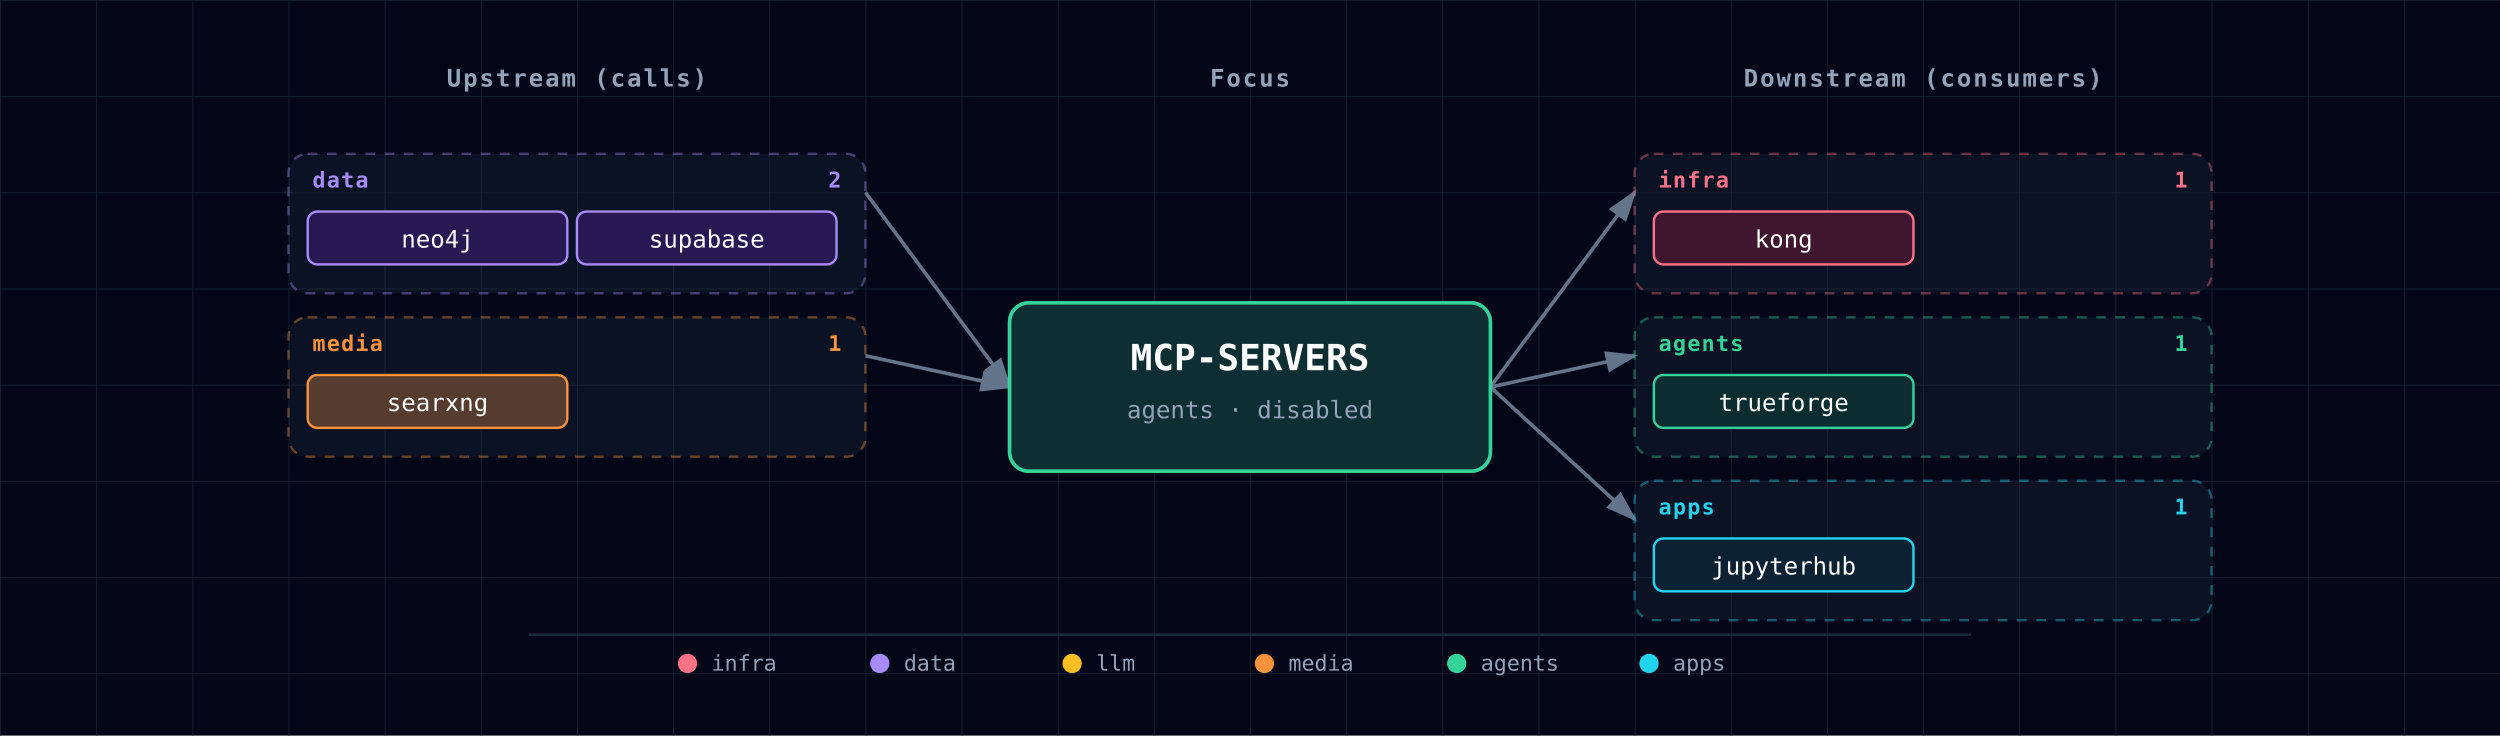
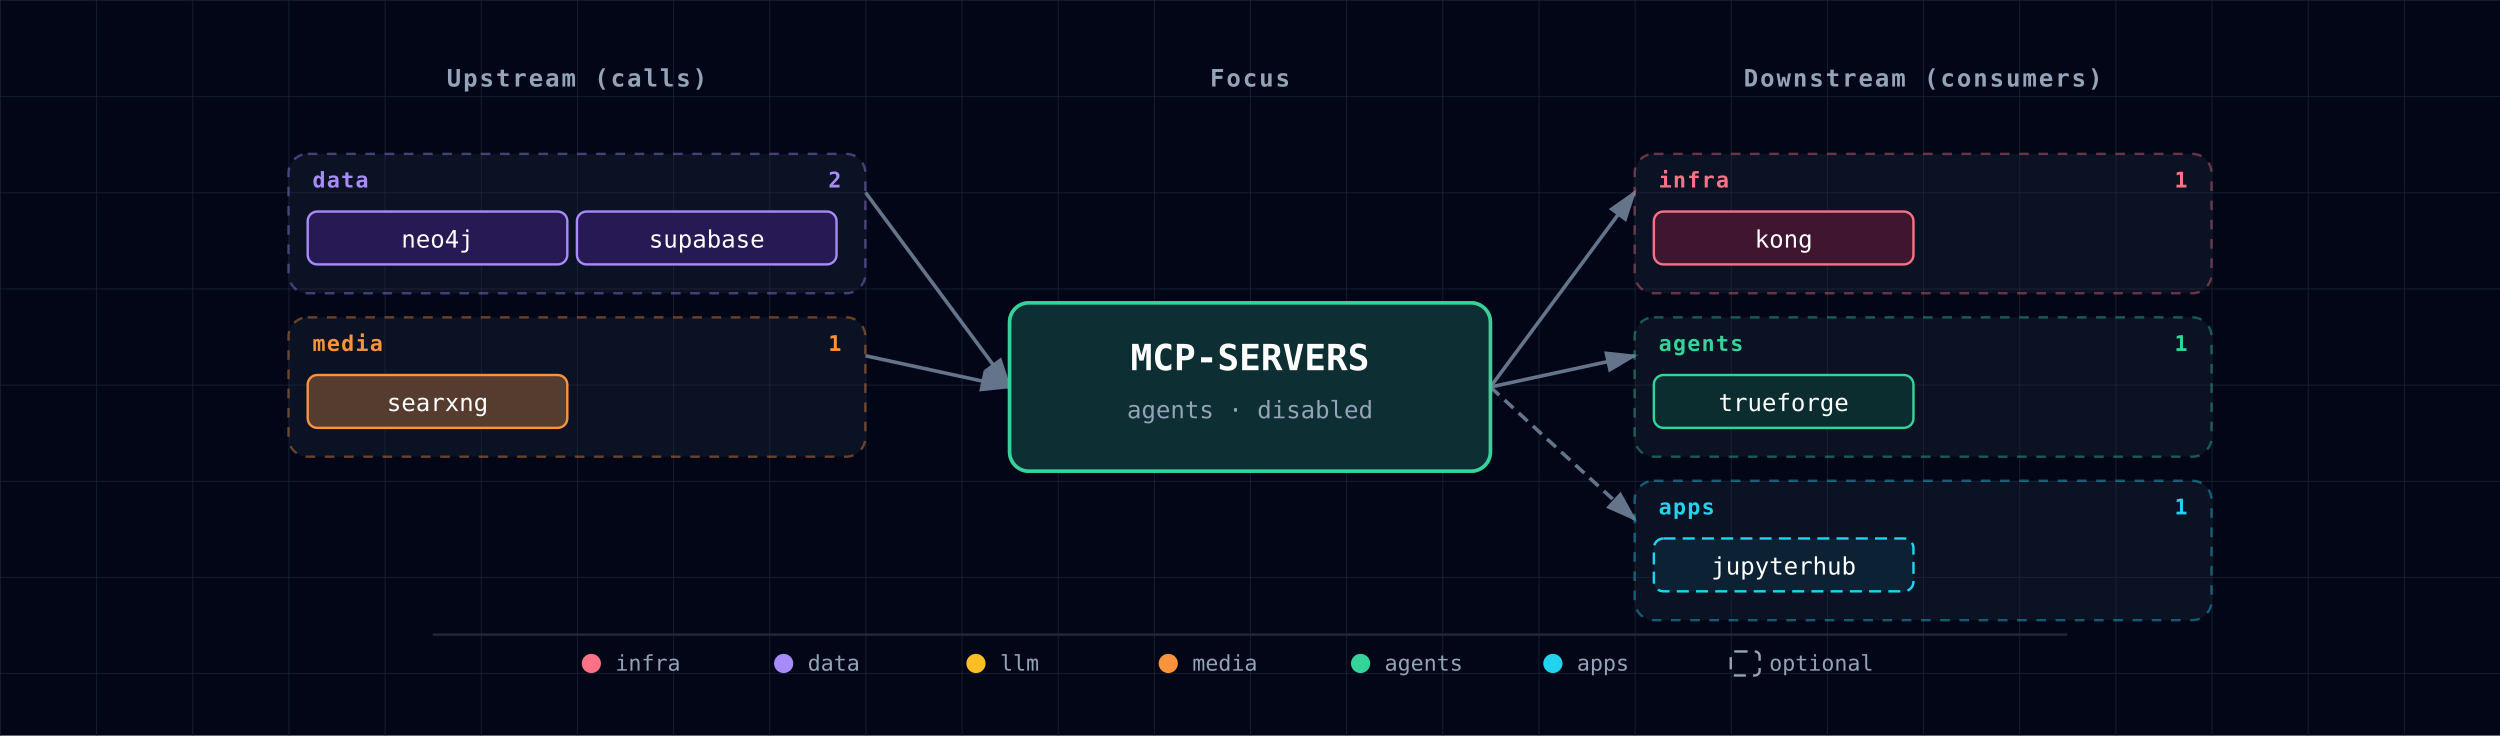
<svg xmlns="http://www.w3.org/2000/svg" viewBox="0 0 1040 306" font-family="'JetBrains Mono', 'Fira Code', Menlo, Consolas, monospace">
  <defs>
    <pattern id="grid" width="40" height="40" patternUnits="userSpaceOnUse">
      <path d="M 40 0 L 0 0 0 40" fill="none" stroke="#1e293b" stroke-width="0.5" />
    </pattern>
    <marker id="arrowhead" markerWidth="9" markerHeight="6" refX="8" refY="3" orient="auto">
      <polygon points="0 0, 9 3, 0 6" fill="#64748b" />
    </marker>
    <filter id="focus-glow" x="-50%" y="-50%" width="200%" height="200%">
      <feGaussianBlur in="SourceAlpha" stdDeviation="6" />
      <feFlood flood-color="#34d399" flood-opacity="0.6" />
      <feComposite in2="SourceAlpha" operator="in" />
      <feMerge>
        <feMergeNode />
        <feMergeNode in="SourceGraphic" />
      </feMerge>
    </filter>
  </defs>
  <rect width="1040" height="306" fill="#020617" />
  <rect width="1040" height="306" fill="url(#grid)" />
  <text x="240" y="36" fill="#94a3b8" font-size="10" font-weight="600" text-anchor="middle" letter-spacing="0.08em">Upstream (calls)</text>
  <text x="520" y="36" fill="#94a3b8" font-size="10" font-weight="600" text-anchor="middle" letter-spacing="0.08em">Focus</text>
  <text x="800" y="36" fill="#94a3b8" font-size="10" font-weight="600" text-anchor="middle" letter-spacing="0.08em">Downstream (consumers)</text>
  <line x1="360" y1="80" x2="420" y2="161" stroke="#64748b" stroke-width="1.5" marker-end="url(#arrowhead)" />
  <line x1="360" y1="148" x2="420" y2="161" stroke="#64748b" stroke-width="1.5" marker-end="url(#arrowhead)" />
  <line x1="620" y1="161" x2="680" y2="80" stroke="#64748b" stroke-width="1.5" marker-end="url(#arrowhead)" />
  <line x1="620" y1="161" x2="680" y2="148" stroke="#64748b" stroke-width="1.5" marker-end="url(#arrowhead)" />
-   <line x1="620" y1="161" x2="680" y2="216" stroke="#64748b" stroke-width="1.5" marker-end="url(#arrowhead)" />
+   <line x1="620" y1="161" x2="680" y2="216" stroke="#64748b" stroke-width="1.5" stroke-dasharray="5,3" marker-end="url(#arrowhead)" />
  <g>
    <g class="cluster">
      <rect x="120" y="64" width="240" height="58" rx="8" fill="rgba(30,41,59,0.35)" stroke="#a78bfa" stroke-width="1" stroke-dasharray="4,4" stroke-opacity="0.4" />
      <text x="130" y="78" fill="#a78bfa" font-size="9" font-weight="700" text-anchor="start" style="letter-spacing:0.06em;text-transform:uppercase;">data</text>
      <text x="350" y="78" fill="#a78bfa" font-size="9" font-weight="600" text-anchor="end">2</text>
    </g>
    <g>
      <rect x="128" y="88" width="108" height="22" rx="4" fill="#0f172a" />
      <rect x="128" y="88" width="108" height="22" rx="4" fill="rgba(76, 29, 149, 0.4)" stroke="#a78bfa" stroke-width="1" />
      <text x="182" y="103" fill="white" font-size="10" text-anchor="middle">neo4j</text>
    </g>
    <g>
      <rect x="240" y="88" width="108" height="22" rx="4" fill="#0f172a" />
      <rect x="240" y="88" width="108" height="22" rx="4" fill="rgba(76, 29, 149, 0.4)" stroke="#a78bfa" stroke-width="1" />
      <text x="294" y="103" fill="white" font-size="10" text-anchor="middle">supabase</text>
    </g>
    <g class="cluster">
      <rect x="120" y="132" width="240" height="58" rx="8" fill="rgba(30,41,59,0.35)" stroke="#fb923c" stroke-width="1" stroke-dasharray="4,4" stroke-opacity="0.4" />
      <text x="130" y="146" fill="#fb923c" font-size="9" font-weight="700" text-anchor="start" style="letter-spacing:0.06em;text-transform:uppercase;">media</text>
      <text x="350" y="146" fill="#fb923c" font-size="9" font-weight="600" text-anchor="end">1</text>
    </g>
    <g>
      <rect x="128" y="156" width="108" height="22" rx="4" fill="#0f172a" />
      <rect x="128" y="156" width="108" height="22" rx="4" fill="rgba(251, 146, 60, 0.3)" stroke="#fb923c" stroke-width="1" />
      <text x="182" y="171" fill="white" font-size="10" text-anchor="middle">searxng</text>
    </g>
  </g>
  <g>
    <g class="cluster">
      <rect x="680" y="64" width="240" height="58" rx="8" fill="rgba(30,41,59,0.35)" stroke="#fb7185" stroke-width="1" stroke-dasharray="4,4" stroke-opacity="0.4" />
      <text x="690" y="78" fill="#fb7185" font-size="9" font-weight="700" text-anchor="start" style="letter-spacing:0.06em;text-transform:uppercase;">infra</text>
      <text x="910" y="78" fill="#fb7185" font-size="9" font-weight="600" text-anchor="end">1</text>
    </g>
    <g>
      <rect x="688" y="88" width="108" height="22" rx="4" fill="#0f172a" />
      <rect x="688" y="88" width="108" height="22" rx="4" fill="rgba(136, 19, 55, 0.4)" stroke="#fb7185" stroke-width="1" />
      <text x="742" y="103" fill="white" font-size="10" text-anchor="middle">kong</text>
    </g>
    <g class="cluster">
      <rect x="680" y="132" width="240" height="58" rx="8" fill="rgba(30,41,59,0.35)" stroke="#34d399" stroke-width="1" stroke-dasharray="4,4" stroke-opacity="0.4" />
      <text x="690" y="146" fill="#34d399" font-size="9" font-weight="700" text-anchor="start" style="letter-spacing:0.06em;text-transform:uppercase;">agents</text>
      <text x="910" y="146" fill="#34d399" font-size="9" font-weight="600" text-anchor="end">1</text>
    </g>
    <g>
      <rect x="688" y="156" width="108" height="22" rx="4" fill="#0f172a" />
      <rect x="688" y="156" width="108" height="22" rx="4" fill="rgba(6, 78, 59, 0.4)" stroke="#34d399" stroke-width="1" />
      <text x="742" y="171" fill="white" font-size="10" text-anchor="middle">trueforge</text>
    </g>
    <g class="cluster">
      <rect x="680" y="200" width="240" height="58" rx="8" fill="rgba(30,41,59,0.35)" stroke="#22d3ee" stroke-width="1" stroke-dasharray="4,4" stroke-opacity="0.4" />
      <text x="690" y="214" fill="#22d3ee" font-size="9" font-weight="700" text-anchor="start" style="letter-spacing:0.06em;text-transform:uppercase;">apps</text>
      <text x="910" y="214" fill="#22d3ee" font-size="9" font-weight="600" text-anchor="end">1</text>
    </g>
    <g>
      <rect x="688" y="224" width="108" height="22" rx="4" fill="#0f172a" />
-       <rect x="688" y="224" width="108" height="22" rx="4" fill="rgba(8, 51, 68, 0.4)" stroke="#22d3ee" stroke-width="1" />
+       <rect x="688" y="224" width="108" height="22" rx="4" fill="rgba(8, 51, 68, 0.4)" stroke="#22d3ee" stroke-width="1" stroke-dasharray="5,3" />
      <text x="742" y="239" fill="white" font-size="10" text-anchor="middle">jupyterhub</text>
    </g>
  </g>
  <g class="focus" filter="url(#focus-glow)">
    <rect x="420" y="126" width="200" height="70" rx="8" fill="#0f172a" />
    <rect x="420" y="126" width="200" height="70" rx="8" fill="rgba(6, 78, 59, 0.4)" stroke="#34d399" stroke-width="1.5" />
    <text x="520" y="154" fill="white" font-size="15" font-weight="700" text-anchor="middle">MCP-SERVERS</text>
    <text x="520" y="174" fill="#94a3b8" font-size="10" text-anchor="middle">agents · disabled</text>
  </g>
  <g class="legend">
-     <line x1="220" y1="264" x2="820" y2="264" stroke="#1e293b" stroke-width="1" />
-     <circle cx="286" cy="276" r="4" fill="#fb7185" />
-     <text x="296" y="279" fill="#94a3b8" font-size="9" font-weight="400" text-anchor="start">infra</text>
-     <circle cx="366" cy="276" r="4" fill="#a78bfa" />
-     <text x="376" y="279" fill="#94a3b8" font-size="9" font-weight="400" text-anchor="start">data</text>
-     <circle cx="446" cy="276" r="4" fill="#fbbf24" />
-     <text x="456" y="279" fill="#94a3b8" font-size="9" font-weight="400" text-anchor="start">llm</text>
-     <circle cx="526" cy="276" r="4" fill="#fb923c" />
-     <text x="536" y="279" fill="#94a3b8" font-size="9" font-weight="400" text-anchor="start">media</text>
-     <circle cx="606" cy="276" r="4" fill="#34d399" />
-     <text x="616" y="279" fill="#94a3b8" font-size="9" font-weight="400" text-anchor="start">agents</text>
-     <circle cx="686" cy="276" r="4" fill="#22d3ee" />
-     <text x="696" y="279" fill="#94a3b8" font-size="9" font-weight="400" text-anchor="start">apps</text>
+     <line x1="180" y1="264" x2="860" y2="264" stroke="#1e293b" stroke-width="1" />
+     <circle cx="246" cy="276" r="4" fill="#fb7185" />
+     <text x="256" y="279" fill="#94a3b8" font-size="9" font-weight="400" text-anchor="start">infra</text>
+     <circle cx="326" cy="276" r="4" fill="#a78bfa" />
+     <text x="336" y="279" fill="#94a3b8" font-size="9" font-weight="400" text-anchor="start">data</text>
+     <circle cx="406" cy="276" r="4" fill="#fbbf24" />
+     <text x="416" y="279" fill="#94a3b8" font-size="9" font-weight="400" text-anchor="start">llm</text>
+     <circle cx="486" cy="276" r="4" fill="#fb923c" />
+     <text x="496" y="279" fill="#94a3b8" font-size="9" font-weight="400" text-anchor="start">media</text>
+     <circle cx="566" cy="276" r="4" fill="#34d399" />
+     <text x="576" y="279" fill="#94a3b8" font-size="9" font-weight="400" text-anchor="start">agents</text>
+     <circle cx="646" cy="276" r="4" fill="#22d3ee" />
+     <text x="656" y="279" fill="#94a3b8" font-size="9" font-weight="400" text-anchor="start">apps</text>
+     <rect x="720" y="271" width="12" height="10" rx="2" fill="none" stroke="#94a3b8" stroke-width="1" stroke-dasharray="5,3" />
+     <text x="736" y="279" fill="#94a3b8" font-size="9" font-weight="400" text-anchor="start">optional</text>
  </g>
</svg>
